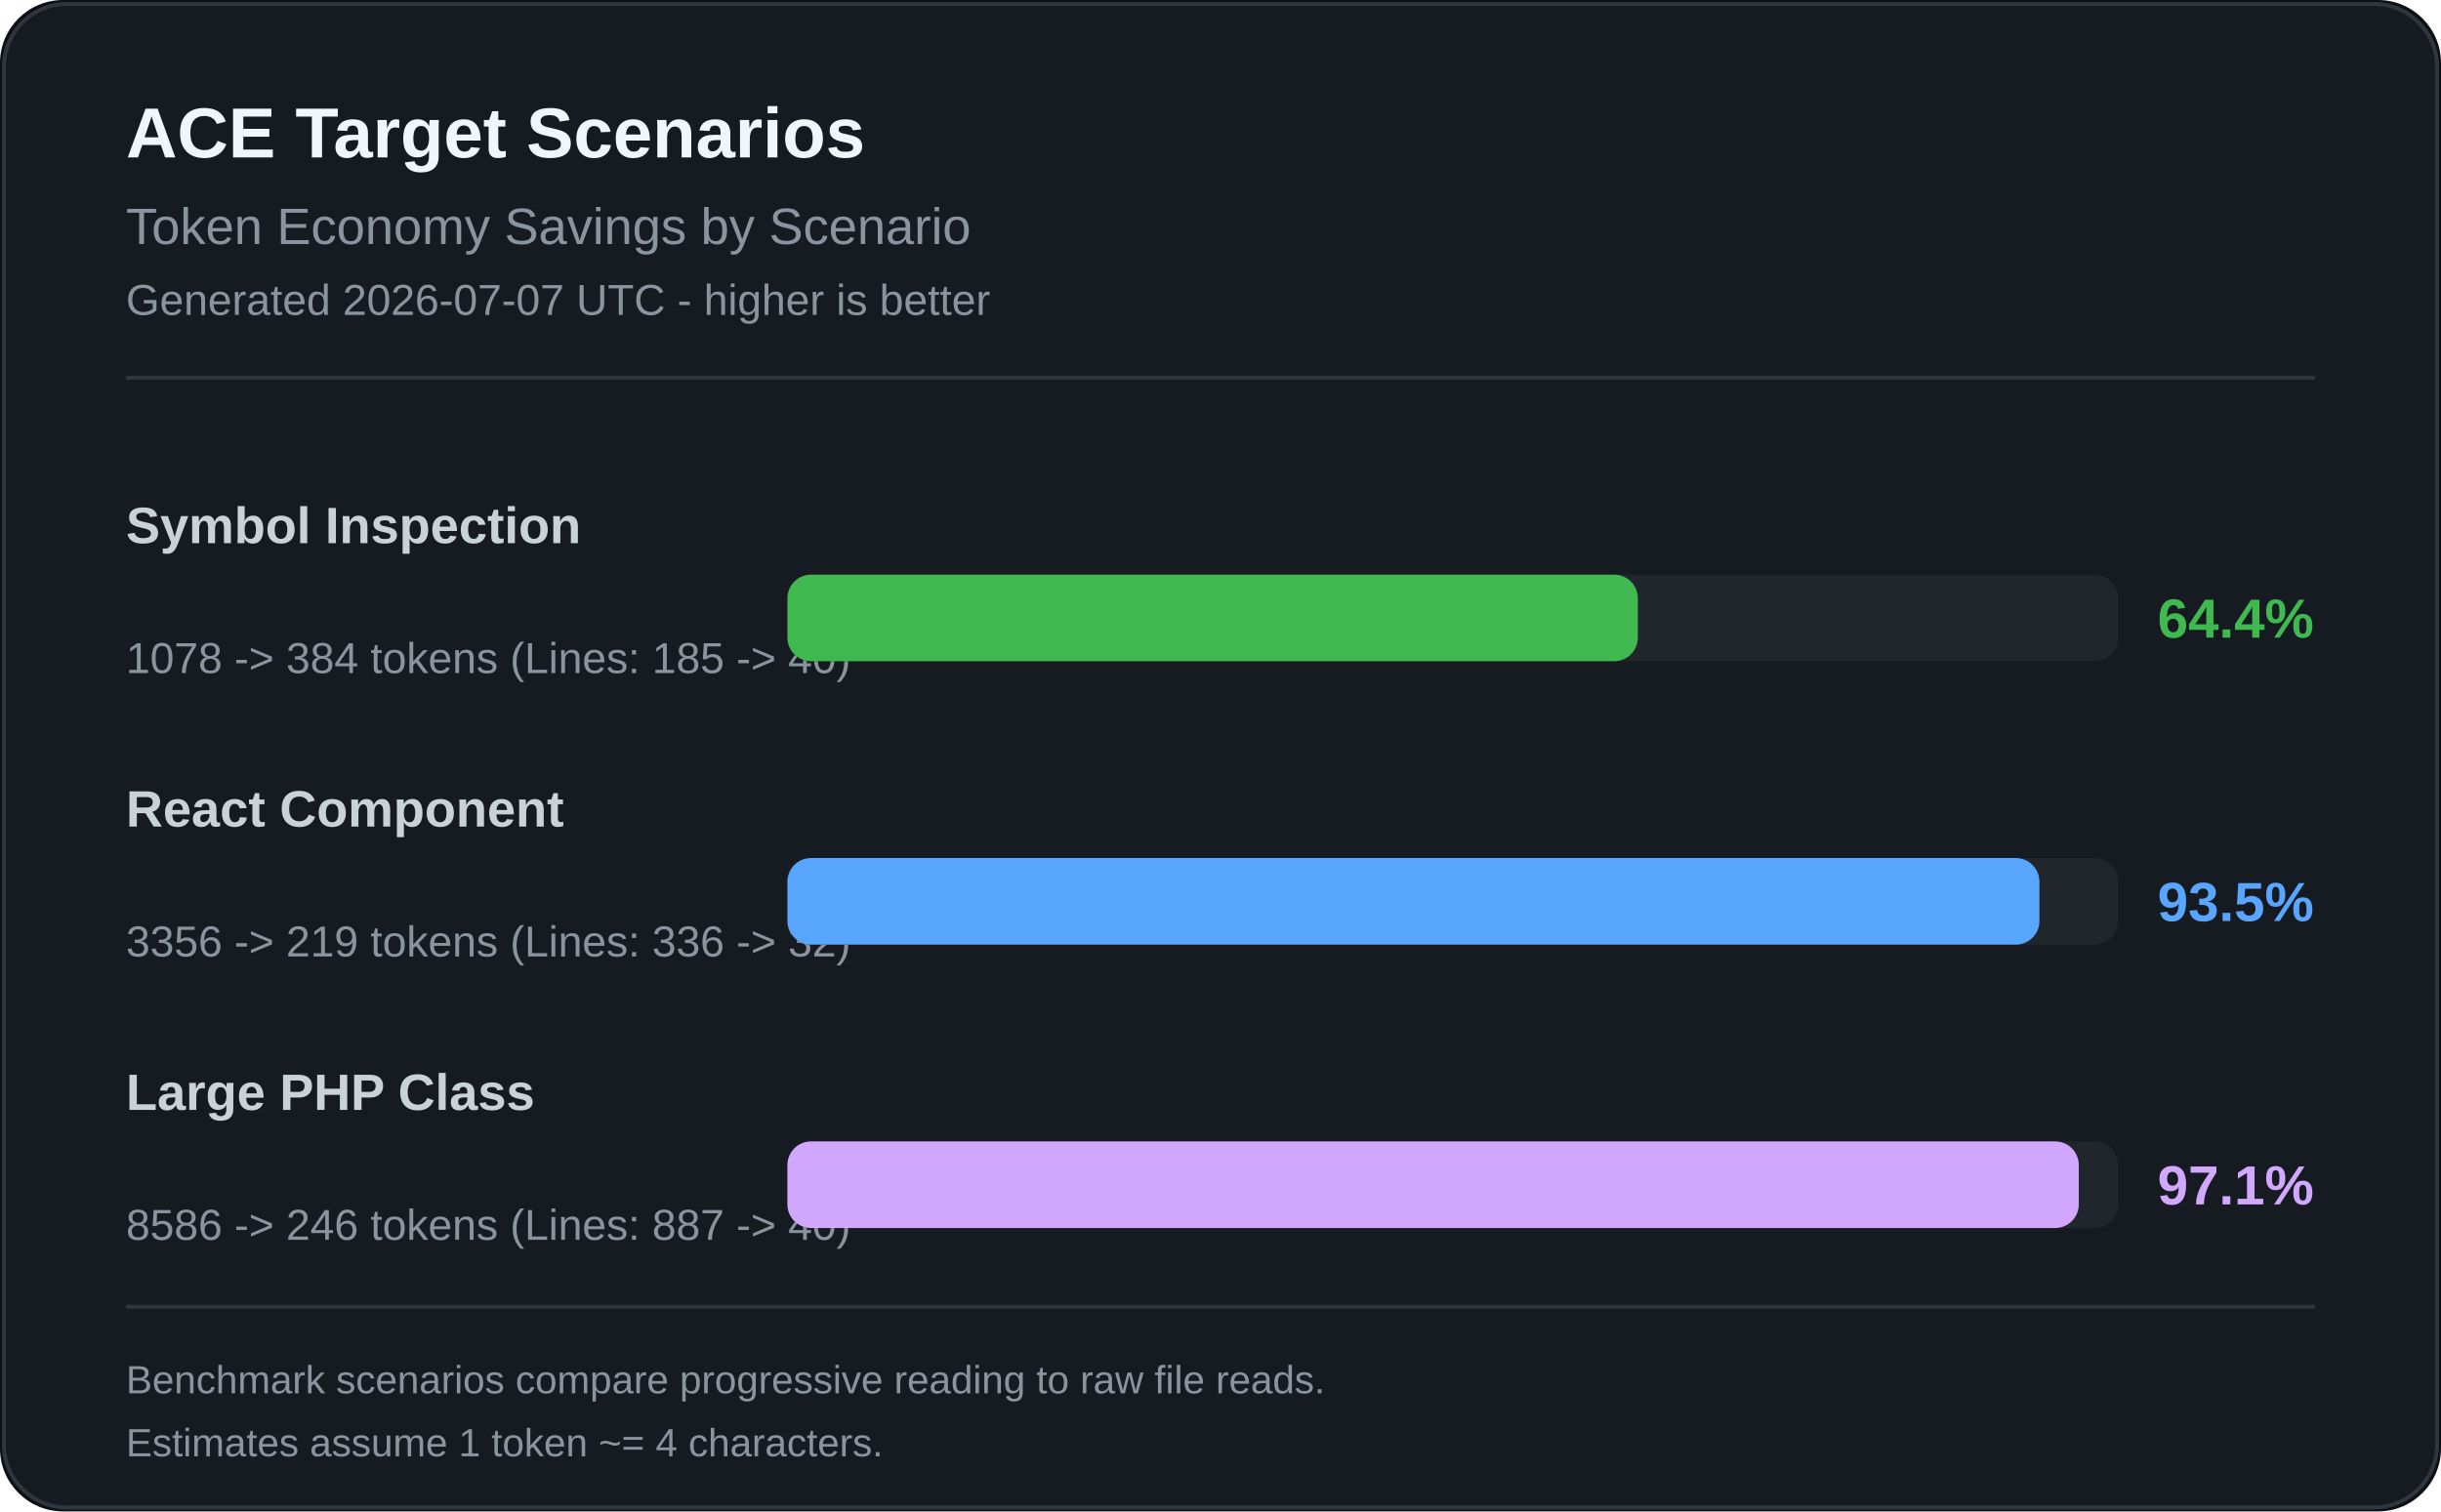
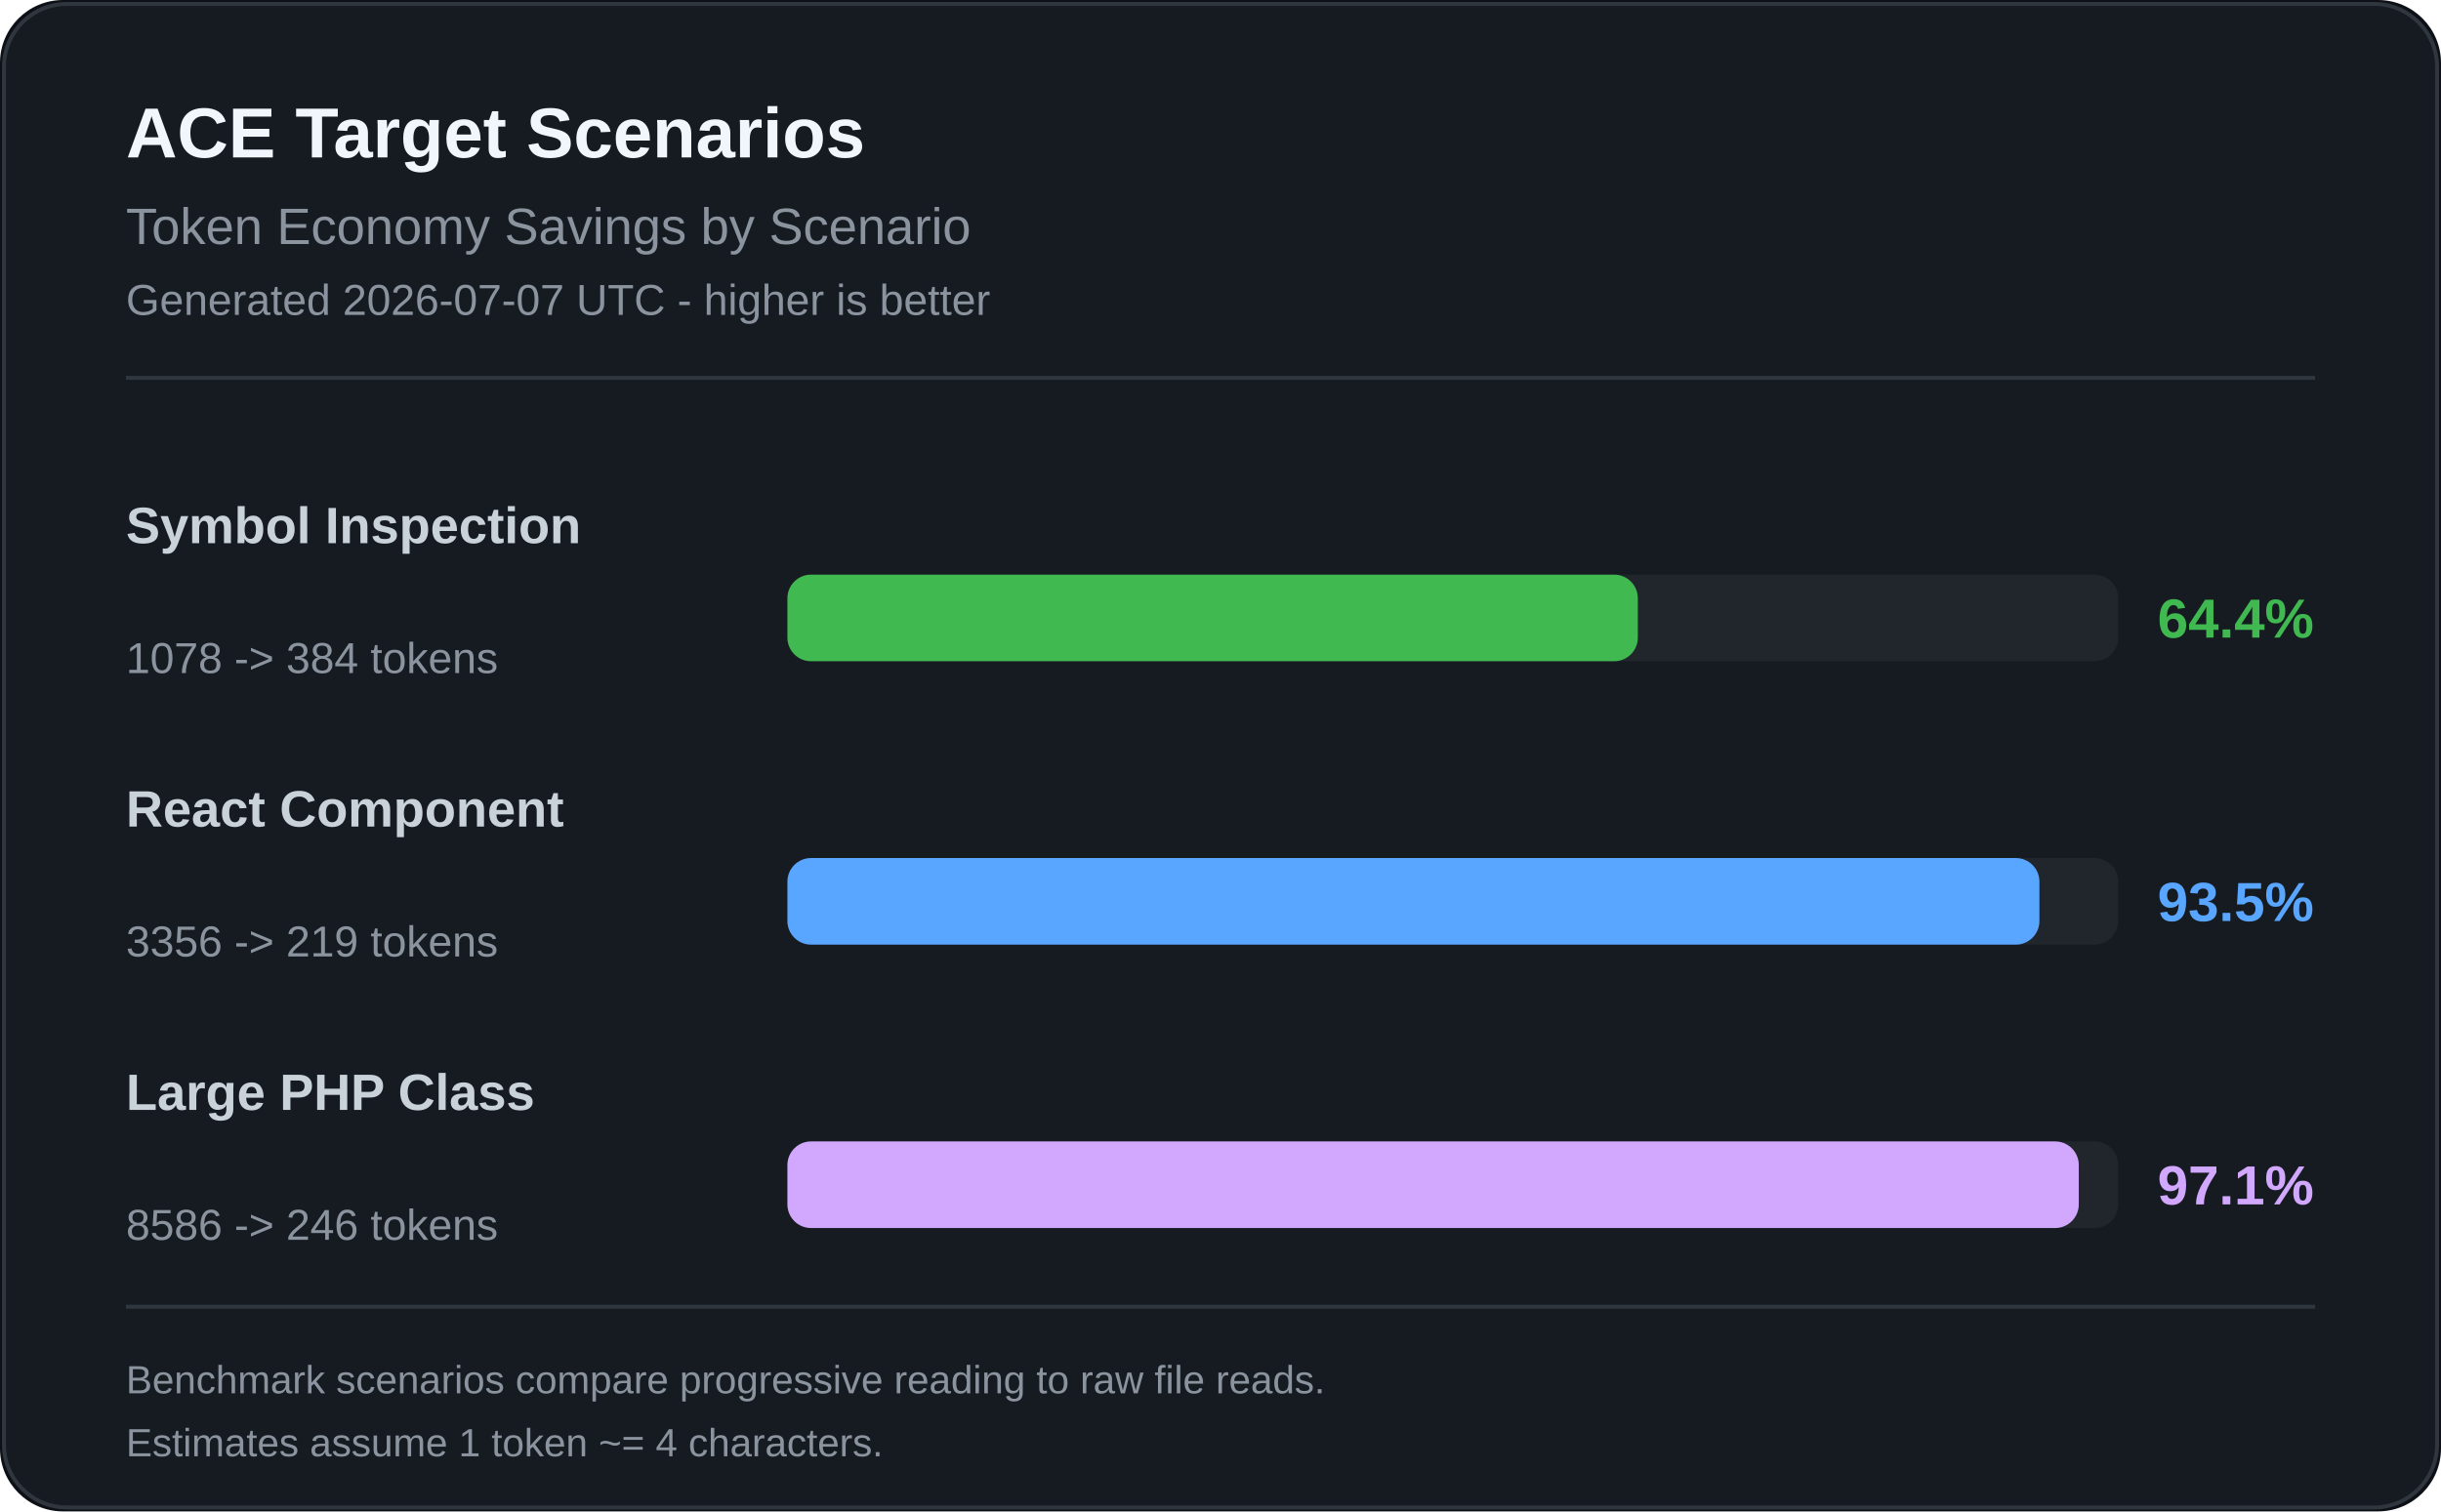
<svg xmlns="http://www.w3.org/2000/svg" width="620" height="384" viewBox="0 0 620 384" role="img" aria-labelledby="title description">
  <rect width="620" height="384" rx="16" fill="#0d1117" />
  <rect x="1" y="1" width="618" height="382" rx="16" fill="#161b22" stroke="#30363d" />
  <g font-family="Segoe UI, Arial, sans-serif">
    <text x="32" y="40" fill="#f0f6fc" font-size="18" font-weight="700">ACE Target Scenarios</text>
    <text x="32" y="62" fill="#8b949e" font-size="13">Token Economy Savings by Scenario</text>
    <text x="32" y="80" fill="#8b949e" font-size="11">Generated 2026-07-07 UTC - higher is better</text>
    <line x1="32" y1="96" x2="588" y2="96" stroke="#30363d" />
    <text x="32" y="138" fill="#c9d1d9" font-size="13" font-weight="600">Symbol Inspection</text>
-     <text x="32" y="171" fill="#8b949e" font-size="11">1078 -&gt; 384 tokens (Lines: 185 -&gt; 40)</text>
+     <text x="32" y="171" fill="#8b949e" font-size="11">1078 -&gt; 384 tokens</text>
    <rect x="200" y="146" width="338" height="22" rx="6" fill="#21262d" />
    <rect x="200" y="146" width="216" height="22" rx="6" fill="#3fb950" />
    <text x="548" y="162" fill="#3fb950" font-size="14" font-weight="700">64.4%</text>
    <text x="32" y="210" fill="#c9d1d9" font-size="13" font-weight="600">React Component</text>
-     <text x="32" y="243" fill="#8b949e" font-size="11">3356 -&gt; 219 tokens (Lines: 336 -&gt; 32)</text>
+     <text x="32" y="243" fill="#8b949e" font-size="11">3356 -&gt; 219 tokens</text>
    <rect x="200" y="218" width="338" height="22" rx="6" fill="#21262d" />
    <rect x="200" y="218" width="318" height="22" rx="6" fill="#58a6ff" />
    <text x="548" y="234" fill="#58a6ff" font-size="14" font-weight="700">93.5%</text>
    <text x="32" y="282" fill="#c9d1d9" font-size="13" font-weight="600">Large PHP Class</text>
-     <text x="32" y="315" fill="#8b949e" font-size="11">8586 -&gt; 246 tokens (Lines: 887 -&gt; 40)</text>
+     <text x="32" y="315" fill="#8b949e" font-size="11">8586 -&gt; 246 tokens</text>
    <rect x="200" y="290" width="338" height="22" rx="6" fill="#21262d" />
    <rect x="200" y="290" width="328" height="22" rx="6" fill="#d2a8ff" />
    <text x="548" y="306" fill="#d2a8ff" font-size="14" font-weight="700">97.1%</text>
    <line x1="32" y1="332" x2="588" y2="332" stroke="#30363d" />
    <text x="32" y="354" fill="#8b949e" font-size="10">Benchmark scenarios compare progressive reading to raw file reads.</text>
    <text x="32" y="370" fill="#8b949e" font-size="10">Estimates assume 1 token ~= 4 characters.</text>
  </g>
</svg>
